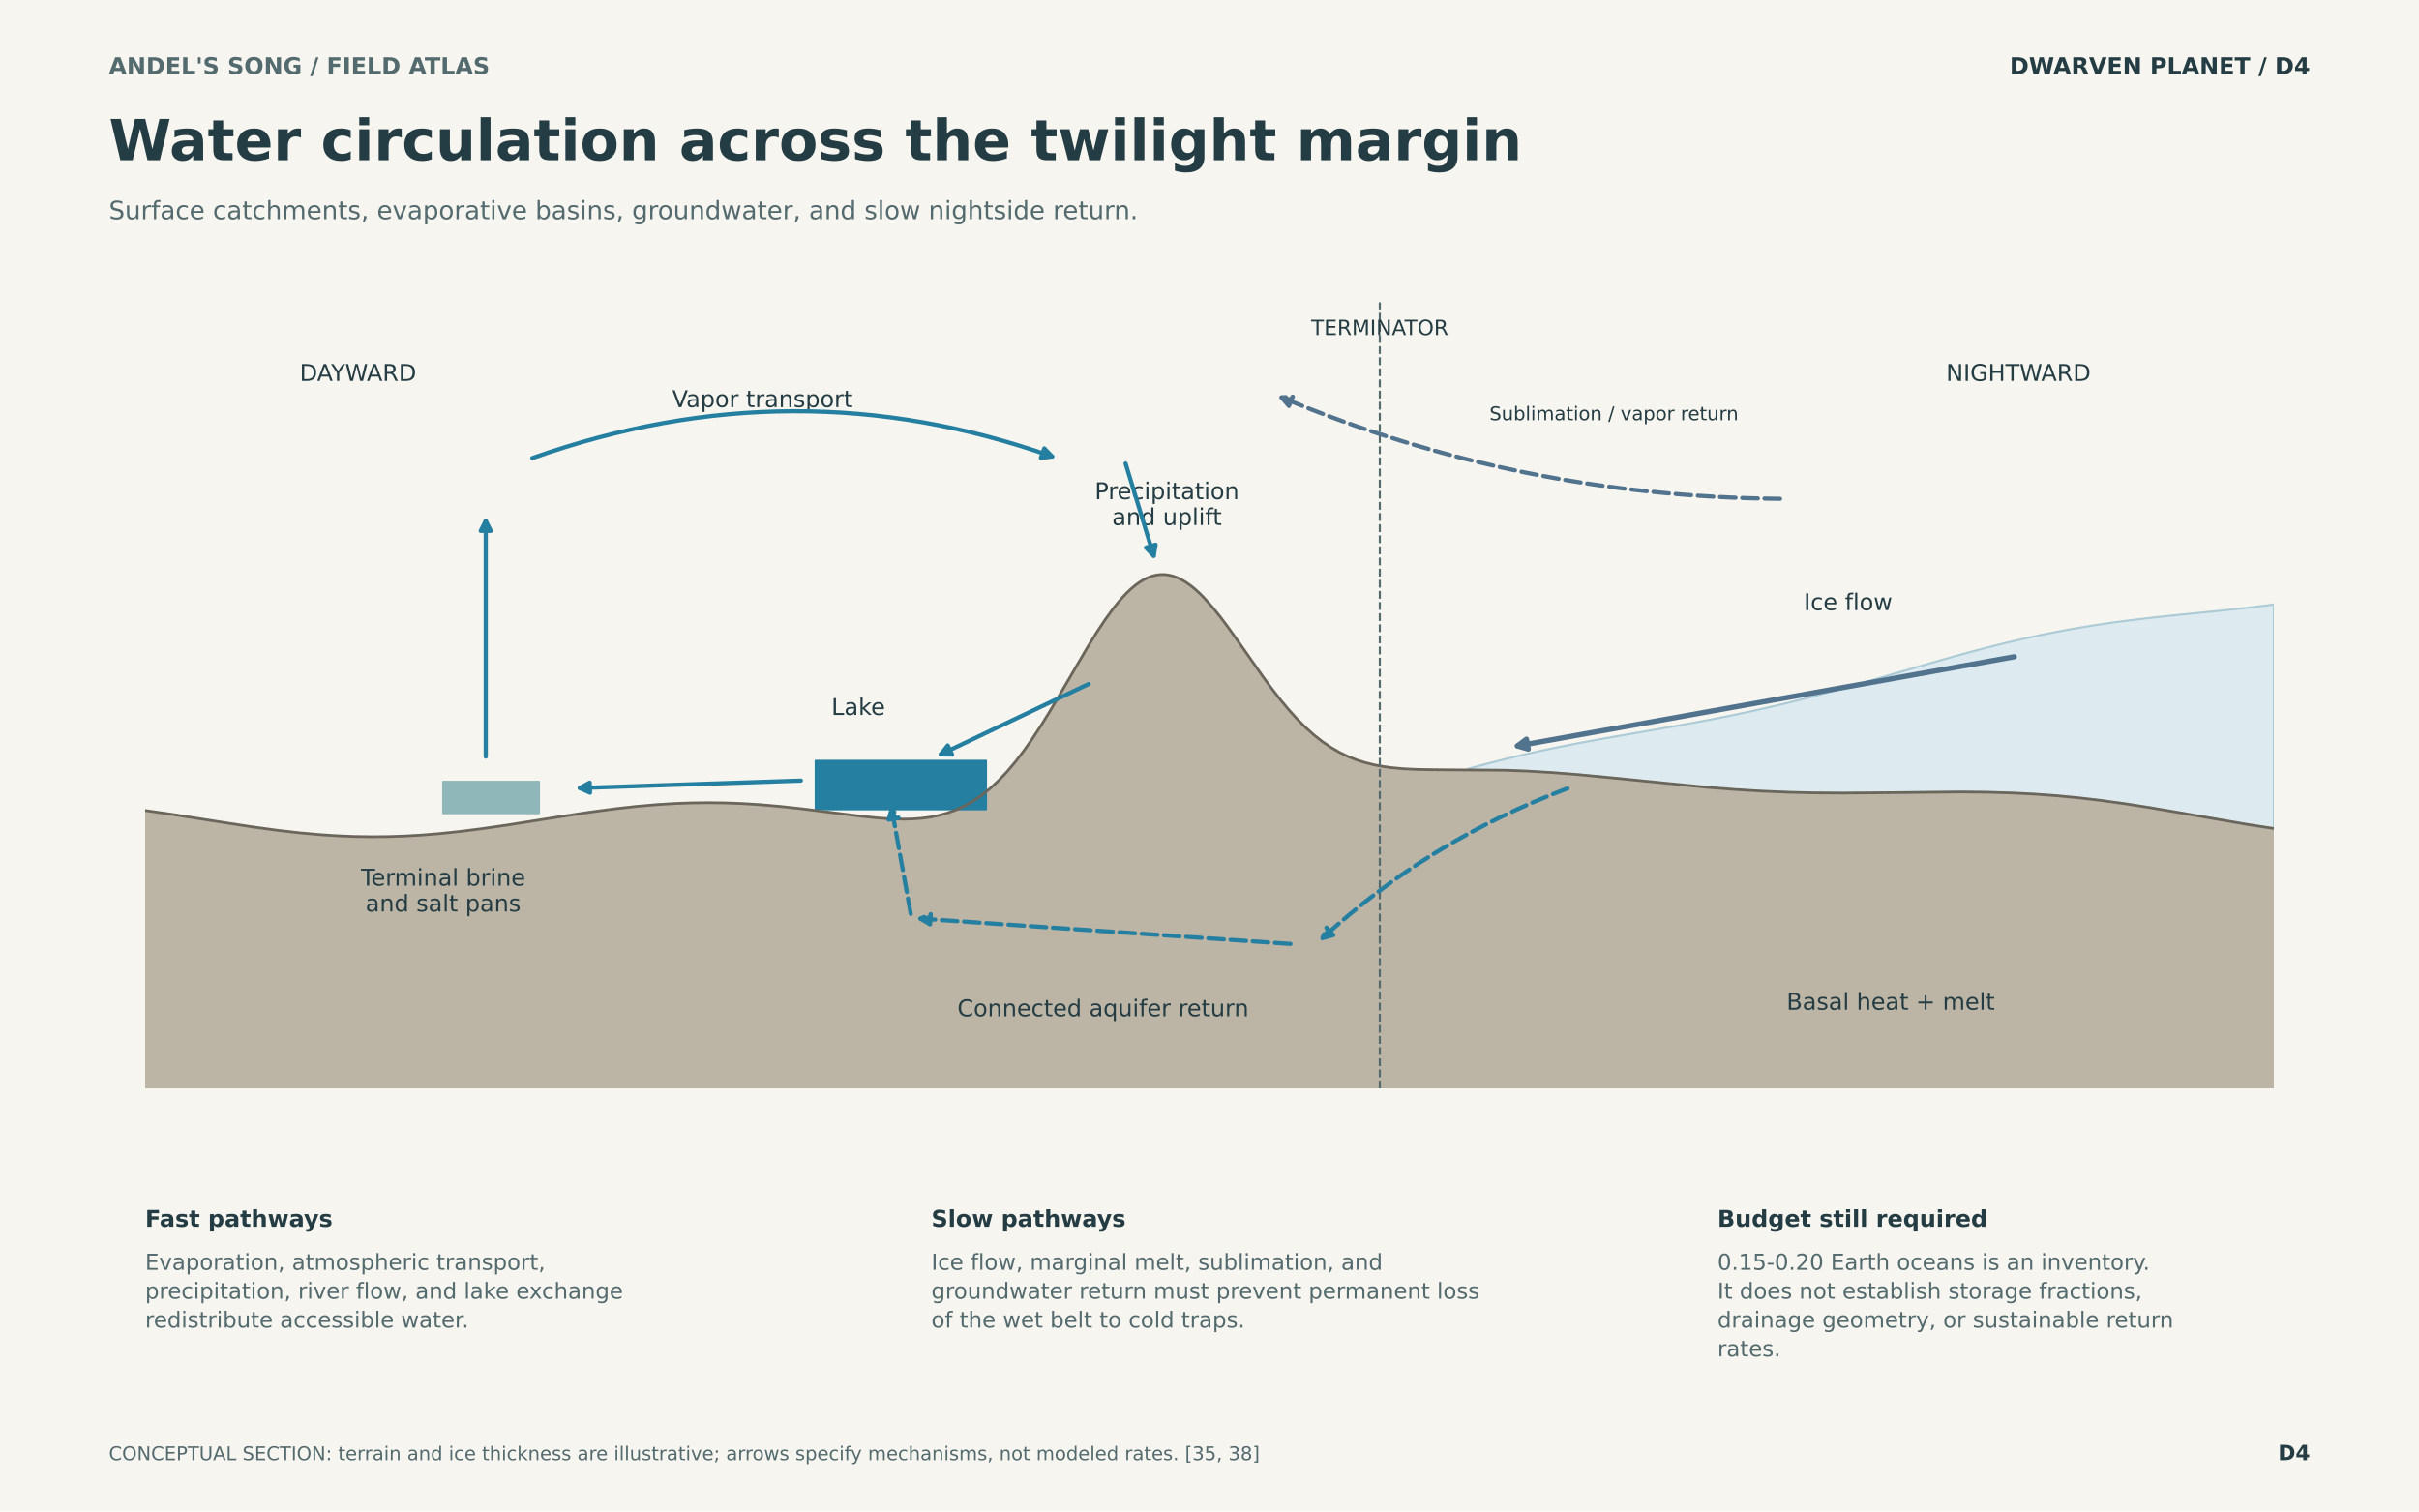
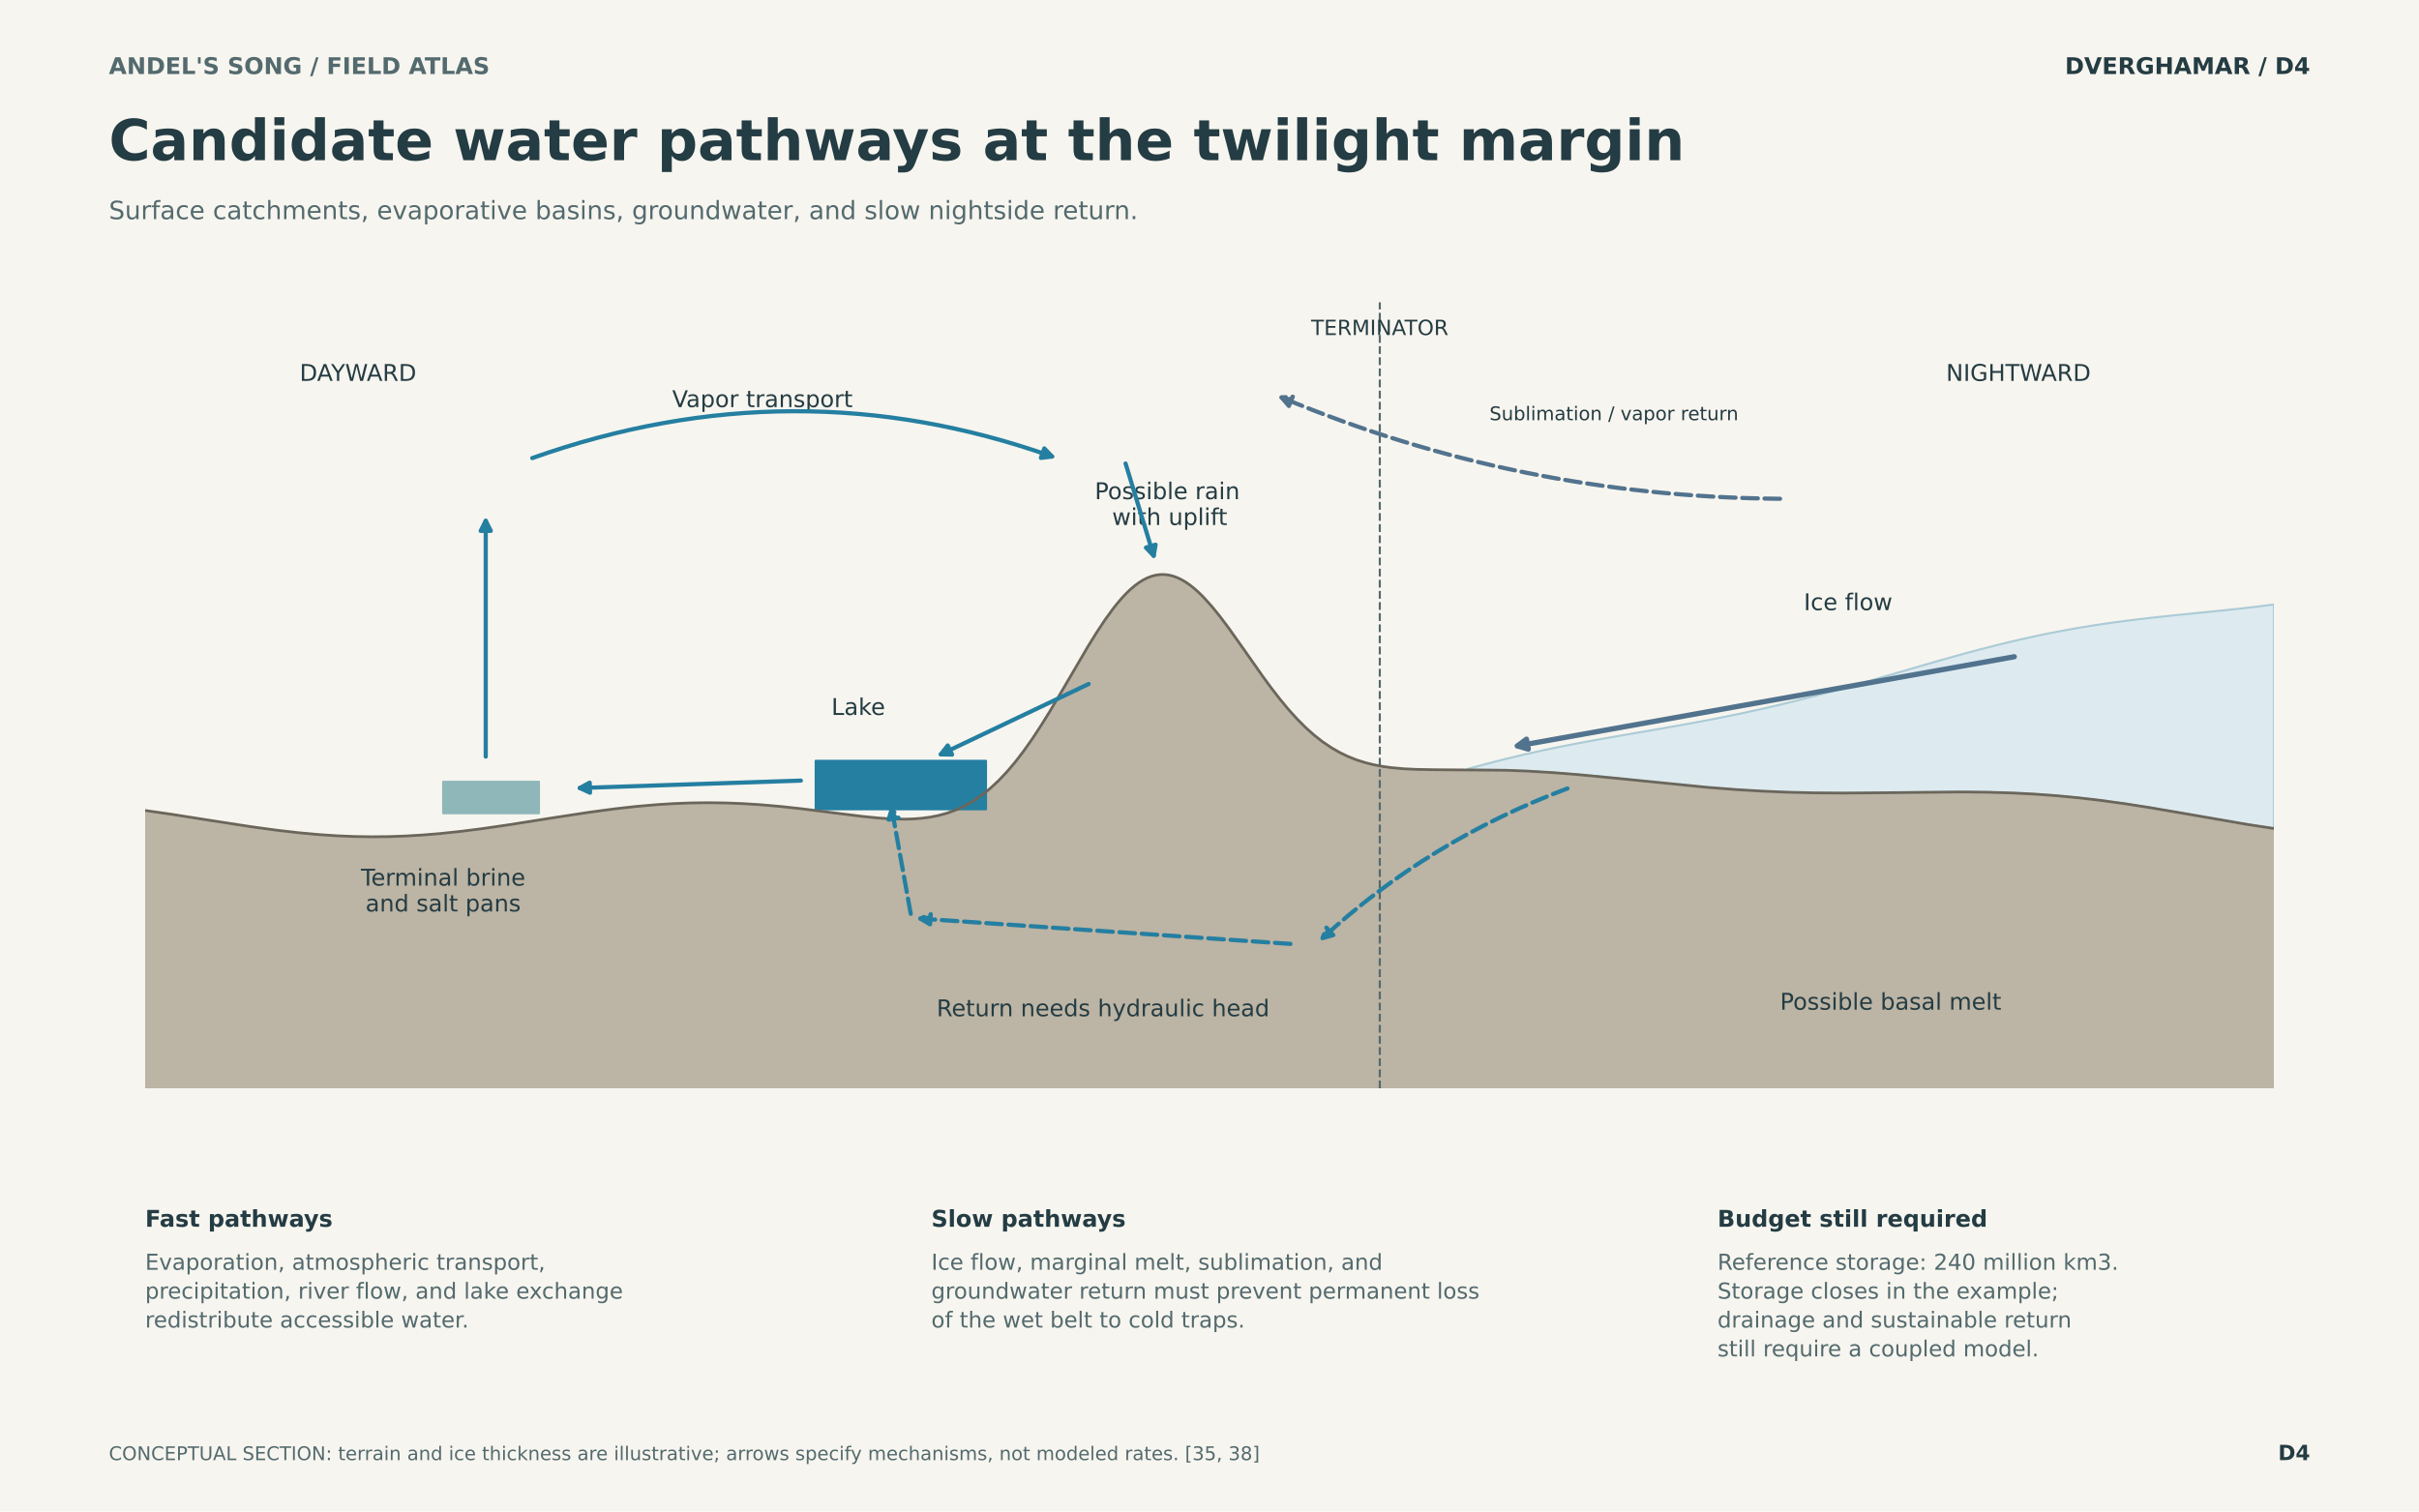
<svg xmlns="http://www.w3.org/2000/svg" xmlns:xlink="http://www.w3.org/1999/xlink" width="1152pt" height="720pt" viewBox="0 0 1152 720" version="1.1">
  <defs>
    <style type="text/css">*{stroke-linejoin: round; stroke-linecap: butt}</style>
  </defs>
  <g id="figure_1">
    <g id="patch_1">
      <path d="M 0 720  L 1152 720  L 1152 0  L 0 0  z " style="fill: #f7f5ef" />
    </g>
    <g id="axes_1">
      <g id="FillBetweenPolyCollection_1">
        <path d="M 69.12 386.067  L 69.12 518.4  L 71.152 518.4  L 73.183 518.4  L 75.215 518.4  L 77.246 518.4  L 79.278 518.4  L 81.309 518.4  L 83.341 518.4  L 85.373 518.4  L 87.404 518.4  L 89.436 518.4  L 91.467 518.4  L 93.499 518.4  L 95.531 518.4  L 97.562 518.4  L 99.594 518.4  L 101.625 518.4  L 103.657 518.4  L 105.688 518.4  L 107.72 518.4  L 109.752 518.4  L 111.783 518.4  L 113.815 518.4  L 115.846 518.4  L 117.878 518.4  L 119.91 518.4  L 121.941 518.4  L 123.973 518.4  L 126.004 518.4  L 128.036 518.4  L 130.067 518.4  L 132.099 518.4  L 134.131 518.4  L 136.162 518.4  L 138.194 518.4  L 140.225 518.4  L 142.257 518.4  L 144.289 518.4  L 146.32 518.4  L 148.352 518.4  L 150.383 518.4  L 152.415 518.4  L 154.446 518.4  L 156.478 518.4  L 158.51 518.4  L 160.541 518.4  L 162.573 518.4  L 164.604 518.4  L 166.636 518.4  L 168.668 518.4  L 170.699 518.4  L 172.731 518.4  L 174.762 518.4  L 176.794 518.4  L 178.825 518.4  L 180.857 518.4  L 182.889 518.4  L 184.92 518.4  L 186.952 518.4  L 188.983 518.4  L 191.015 518.4  L 193.047 518.4  L 195.078 518.4  L 197.11 518.4  L 199.141 518.4  L 201.173 518.4  L 203.204 518.4  L 205.236 518.4  L 207.268 518.4  L 209.299 518.4  L 211.331 518.4  L 213.362 518.4  L 215.394 518.4  L 217.426 518.4  L 219.457 518.4  L 221.489 518.4  L 223.52 518.4  L 225.552 518.4  L 227.583 518.4  L 229.615 518.4  L 231.647 518.4  L 233.678 518.4  L 235.71 518.4  L 237.741 518.4  L 239.773 518.4  L 241.805 518.4  L 243.836 518.4  L 245.868 518.4  L 247.899 518.4  L 249.931 518.4  L 251.962 518.4  L 253.994 518.4  L 256.026 518.4  L 258.057 518.4  L 260.089 518.4  L 262.12 518.4  L 264.152 518.4  L 266.184 518.4  L 268.215 518.4  L 270.247 518.4  L 272.278 518.4  L 274.31 518.4  L 276.341 518.4  L 278.373 518.4  L 280.405 518.4  L 282.436 518.4  L 284.468 518.4  L 286.499 518.4  L 288.531 518.4  L 290.563 518.4  L 292.594 518.4  L 294.626 518.4  L 296.657 518.4  L 298.689 518.4  L 300.72 518.4  L 302.752 518.4  L 304.784 518.4  L 306.815 518.4  L 308.847 518.4  L 310.878 518.4  L 312.91 518.4  L 314.942 518.4  L 316.973 518.4  L 319.005 518.4  L 321.036 518.4  L 323.068 518.4  L 325.099 518.4  L 327.131 518.4  L 329.163 518.4  L 331.194 518.4  L 333.226 518.4  L 335.257 518.4  L 337.289 518.4  L 339.321 518.4  L 341.352 518.4  L 343.384 518.4  L 345.415 518.4  L 347.447 518.4  L 349.478 518.4  L 351.51 518.4  L 353.542 518.4  L 355.573 518.4  L 357.605 518.4  L 359.636 518.4  L 361.668 518.4  L 363.7 518.4  L 365.731 518.4  L 367.763 518.4  L 369.794 518.4  L 371.826 518.4  L 373.857 518.4  L 375.889 518.4  L 377.921 518.4  L 379.952 518.4  L 381.984 518.4  L 384.015 518.4  L 386.047 518.4  L 388.079 518.4  L 390.11 518.4  L 392.142 518.4  L 394.173 518.4  L 396.205 518.4  L 398.236 518.4  L 400.268 518.4  L 402.3 518.4  L 404.331 518.4  L 406.363 518.4  L 408.394 518.4  L 410.426 518.4  L 412.458 518.4  L 414.489 518.4  L 416.521 518.4  L 418.552 518.4  L 420.584 518.4  L 422.615 518.4  L 424.647 518.4  L 426.679 518.4  L 428.71 518.4  L 430.742 518.4  L 432.773 518.4  L 434.805 518.4  L 436.837 518.4  L 438.868 518.4  L 440.9 518.4  L 442.931 518.4  L 444.963 518.4  L 446.994 518.4  L 449.026 518.4  L 451.058 518.4  L 453.089 518.4  L 455.121 518.4  L 457.152 518.4  L 459.184 518.4  L 461.216 518.4  L 463.247 518.4  L 465.279 518.4  L 467.31 518.4  L 469.342 518.4  L 471.373 518.4  L 473.405 518.4  L 475.437 518.4  L 477.468 518.4  L 479.5 518.4  L 481.531 518.4  L 483.563 518.4  L 485.595 518.4  L 487.626 518.4  L 489.658 518.4  L 491.689 518.4  L 493.721 518.4  L 495.752 518.4  L 497.784 518.4  L 499.816 518.4  L 501.847 518.4  L 503.879 518.4  L 505.91 518.4  L 507.942 518.4  L 509.974 518.4  L 512.005 518.4  L 514.037 518.4  L 516.068 518.4  L 518.1 518.4  L 520.131 518.4  L 522.163 518.4  L 524.195 518.4  L 526.226 518.4  L 528.258 518.4  L 530.289 518.4  L 532.321 518.4  L 534.353 518.4  L 536.384 518.4  L 538.416 518.4  L 540.447 518.4  L 542.479 518.4  L 544.51 518.4  L 546.542 518.4  L 548.574 518.4  L 550.605 518.4  L 552.637 518.4  L 554.668 518.4  L 556.7 518.4  L 558.732 518.4  L 560.763 518.4  L 562.795 518.4  L 564.826 518.4  L 566.858 518.4  L 568.889 518.4  L 570.921 518.4  L 572.953 518.4  L 574.984 518.4  L 577.016 518.4  L 579.047 518.4  L 581.079 518.4  L 583.111 518.4  L 585.142 518.4  L 587.174 518.4  L 589.205 518.4  L 591.237 518.4  L 593.268 518.4  L 595.3 518.4  L 597.332 518.4  L 599.363 518.4  L 601.395 518.4  L 603.426 518.4  L 605.458 518.4  L 607.49 518.4  L 609.521 518.4  L 611.553 518.4  L 613.584 518.4  L 615.616 518.4  L 617.647 518.4  L 619.679 518.4  L 621.711 518.4  L 623.742 518.4  L 625.774 518.4  L 627.805 518.4  L 629.837 518.4  L 631.869 518.4  L 633.9 518.4  L 635.932 518.4  L 637.963 518.4  L 639.995 518.4  L 642.026 518.4  L 644.058 518.4  L 646.09 518.4  L 648.121 518.4  L 650.153 518.4  L 652.184 518.4  L 654.216 518.4  L 656.248 518.4  L 658.279 518.4  L 660.311 518.4  L 662.342 518.4  L 664.374 518.4  L 666.405 518.4  L 668.437 518.4  L 670.469 518.4  L 672.5 518.4  L 674.532 518.4  L 676.563 518.4  L 678.595 518.4  L 680.627 518.4  L 682.658 518.4  L 684.69 518.4  L 686.721 518.4  L 688.753 518.4  L 690.784 518.4  L 692.816 518.4  L 694.848 518.4  L 696.879 518.4  L 698.911 518.4  L 700.942 518.4  L 702.974 518.4  L 705.006 518.4  L 707.037 518.4  L 709.069 518.4  L 711.1 518.4  L 713.132 518.4  L 715.163 518.4  L 717.195 518.4  L 719.227 518.4  L 721.258 518.4  L 723.29 518.4  L 725.321 518.4  L 727.353 518.4  L 729.385 518.4  L 731.416 518.4  L 733.448 518.4  L 735.479 518.4  L 737.511 518.4  L 739.542 518.4  L 741.574 518.4  L 743.606 518.4  L 745.637 518.4  L 747.669 518.4  L 749.7 518.4  L 751.732 518.4  L 753.764 518.4  L 755.795 518.4  L 757.827 518.4  L 759.858 518.4  L 761.89 518.4  L 763.921 518.4  L 765.953 518.4  L 767.985 518.4  L 770.016 518.4  L 772.048 518.4  L 774.079 518.4  L 776.111 518.4  L 778.143 518.4  L 780.174 518.4  L 782.206 518.4  L 784.237 518.4  L 786.269 518.4  L 788.3 518.4  L 790.332 518.4  L 792.364 518.4  L 794.395 518.4  L 796.427 518.4  L 798.458 518.4  L 800.49 518.4  L 802.522 518.4  L 804.553 518.4  L 806.585 518.4  L 808.616 518.4  L 810.648 518.4  L 812.679 518.4  L 814.711 518.4  L 816.743 518.4  L 818.774 518.4  L 820.806 518.4  L 822.837 518.4  L 824.869 518.4  L 826.901 518.4  L 828.932 518.4  L 830.964 518.4  L 832.995 518.4  L 835.027 518.4  L 837.058 518.4  L 839.09 518.4  L 841.122 518.4  L 843.153 518.4  L 845.185 518.4  L 847.216 518.4  L 849.248 518.4  L 851.28 518.4  L 853.311 518.4  L 855.343 518.4  L 857.374 518.4  L 859.406 518.4  L 861.437 518.4  L 863.469 518.4  L 865.501 518.4  L 867.532 518.4  L 869.564 518.4  L 871.595 518.4  L 873.627 518.4  L 875.659 518.4  L 877.69 518.4  L 879.722 518.4  L 881.753 518.4  L 883.785 518.4  L 885.816 518.4  L 887.848 518.4  L 889.88 518.4  L 891.911 518.4  L 893.943 518.4  L 895.974 518.4  L 898.006 518.4  L 900.038 518.4  L 902.069 518.4  L 904.101 518.4  L 906.132 518.4  L 908.164 518.4  L 910.195 518.4  L 912.227 518.4  L 914.259 518.4  L 916.29 518.4  L 918.322 518.4  L 920.353 518.4  L 922.385 518.4  L 924.417 518.4  L 926.448 518.4  L 928.48 518.4  L 930.511 518.4  L 932.543 518.4  L 934.574 518.4  L 936.606 518.4  L 938.638 518.4  L 940.669 518.4  L 942.701 518.4  L 944.732 518.4  L 946.764 518.4  L 948.796 518.4  L 950.827 518.4  L 952.859 518.4  L 954.89 518.4  L 956.922 518.4  L 958.953 518.4  L 960.985 518.4  L 963.017 518.4  L 965.048 518.4  L 967.08 518.4  L 969.111 518.4  L 971.143 518.4  L 973.175 518.4  L 975.206 518.4  L 977.238 518.4  L 979.269 518.4  L 981.301 518.4  L 983.332 518.4  L 985.364 518.4  L 987.396 518.4  L 989.427 518.4  L 991.459 518.4  L 993.49 518.4  L 995.522 518.4  L 997.554 518.4  L 999.585 518.4  L 1001.617 518.4  L 1003.648 518.4  L 1005.68 518.4  L 1007.711 518.4  L 1009.743 518.4  L 1011.775 518.4  L 1013.806 518.4  L 1015.838 518.4  L 1017.869 518.4  L 1019.901 518.4  L 1021.933 518.4  L 1023.964 518.4  L 1025.996 518.4  L 1028.027 518.4  L 1030.059 518.4  L 1032.09 518.4  L 1034.122 518.4  L 1036.154 518.4  L 1038.185 518.4  L 1040.217 518.4  L 1042.248 518.4  L 1044.28 518.4  L 1046.312 518.4  L 1048.343 518.4  L 1050.375 518.4  L 1052.406 518.4  L 1054.438 518.4  L 1056.469 518.4  L 1058.501 518.4  L 1060.533 518.4  L 1062.564 518.4  L 1064.596 518.4  L 1066.627 518.4  L 1068.659 518.4  L 1070.691 518.4  L 1072.722 518.4  L 1074.754 518.4  L 1076.785 518.4  L 1078.817 518.4  L 1080.848 518.4  L 1082.88 518.4  L 1082.88 394.64  L 1082.88 394.64  L 1080.848 394.348  L 1078.817 394.048  L 1076.785 393.741  L 1074.754 393.428  L 1072.722 393.108  L 1070.691 392.782  L 1068.659 392.451  L 1066.627 392.115  L 1064.596 391.775  L 1062.564 391.43  L 1060.533 391.082  L 1058.501 390.731  L 1056.469 390.377  L 1054.438 390.021  L 1052.406 389.663  L 1050.375 389.304  L 1048.343 388.944  L 1046.312 388.584  L 1044.28 388.224  L 1042.248 387.864  L 1040.217 387.506  L 1038.185 387.149  L 1036.154 386.794  L 1034.122 386.441  L 1032.09 386.091  L 1030.059 385.743  L 1028.027 385.4  L 1025.996 385.06  L 1023.964 384.725  L 1021.933 384.394  L 1019.901 384.069  L 1017.869 383.748  L 1015.838 383.434  L 1013.806 383.125  L 1011.775 382.822  L 1009.743 382.527  L 1007.711 382.238  L 1005.68 381.956  L 1003.648 381.681  L 1001.617 381.414  L 999.585 381.155  L 997.554 380.903  L 995.522 380.66  L 993.49 380.425  L 991.459 380.198  L 989.427 379.98  L 987.396 379.77  L 985.364 379.569  L 983.332 379.377  L 981.301 379.194  L 979.269 379.019  L 977.238 378.853  L 975.206 378.696  L 973.175 378.548  L 971.143 378.408  L 969.111 378.277  L 967.08 378.155  L 965.048 378.041  L 963.017 377.935  L 960.985 377.838  L 958.953 377.749  L 956.922 377.668  L 954.89 377.594  L 952.859 377.528  L 950.827 377.469  L 948.796 377.418  L 946.764 377.373  L 944.732 377.335  L 942.701 377.303  L 940.669 377.278  L 938.638 377.258  L 936.606 377.244  L 934.574 377.235  L 932.543 377.231  L 930.511 377.232  L 928.48 377.236  L 926.448 377.245  L 924.417 377.258  L 922.385 377.274  L 920.353 377.293  L 918.322 377.314  L 916.29 377.338  L 914.259 377.364  L 912.227 377.391  L 910.195 377.419  L 908.164 377.449  L 906.132 377.478  L 904.101 377.508  L 902.069 377.538  L 900.038 377.568  L 898.006 377.596  L 895.974 377.624  L 893.943 377.649  L 891.911 377.673  L 889.88 377.695  L 887.848 377.715  L 885.816 377.731  L 883.785 377.745  L 881.753 377.756  L 879.722 377.762  L 877.69 377.765  L 875.659 377.764  L 873.627 377.759  L 871.595 377.749  L 869.564 377.735  L 867.532 377.715  L 865.501 377.691  L 863.469 377.661  L 861.437 377.626  L 859.406 377.585  L 857.374 377.538  L 855.343 377.486  L 853.311 377.428  L 851.28 377.363  L 849.248 377.293  L 847.216 377.217  L 845.185 377.134  L 843.153 377.046  L 841.122 376.951  L 839.09 376.85  L 837.058 376.743  L 835.027 376.63  L 832.995 376.511  L 830.964 376.385  L 828.932 376.255  L 826.901 376.118  L 824.869 375.975  L 822.837 375.828  L 820.806 375.674  L 818.774 375.516  L 816.743 375.352  L 814.711 375.184  L 812.679 375.011  L 810.648 374.833  L 808.616 374.652  L 806.585 374.466  L 804.553 374.276  L 802.522 374.083  L 800.49 373.887  L 798.458 373.688  L 796.427 373.486  L 794.395 373.281  L 792.364 373.074  L 790.332 372.866  L 788.3 372.656  L 786.269 372.445  L 784.237 372.233  L 782.206 372.021  L 780.174 371.808  L 778.143 371.595  L 776.111 371.383  L 774.079 371.172  L 772.048 370.962  L 770.016 370.753  L 767.985 370.546  L 765.953 370.342  L 763.921 370.139  L 761.89 369.94  L 759.858 369.744  L 757.827 369.552  L 755.795 369.363  L 753.764 369.179  L 751.732 368.999  L 749.7 368.824  L 747.669 368.655  L 745.637 368.491  L 743.606 368.332  L 741.574 368.18  L 739.542 368.034  L 737.511 367.895  L 735.479 367.762  L 733.448 367.637  L 731.416 367.519  L 729.385 367.408  L 727.353 367.305  L 725.321 367.21  L 723.29 367.122  L 721.258 367.043  L 719.227 366.971  L 717.195 366.907  L 715.163 366.851  L 713.132 366.802  L 711.1 366.761  L 709.069 366.727  L 707.037 366.7  L 705.006 366.68  L 702.974 366.665  L 700.942 366.655  L 698.911 366.65  L 696.879 366.649  L 694.848 366.651  L 692.816 366.654  L 690.784 366.657  L 688.753 366.66  L 686.721 366.66  L 684.69 366.656  L 682.658 366.645  L 680.627 366.626  L 678.595 366.597  L 676.563 366.555  L 674.532 366.496  L 672.5 366.419  L 670.469 366.319  L 668.437 366.195  L 666.405 366.041  L 664.374 365.854  L 662.342 365.631  L 660.311 365.367  L 658.279 365.057  L 656.248 364.697  L 654.216 364.282  L 652.184 363.808  L 650.153 363.27  L 648.121 362.662  L 646.09 361.98  L 644.058 361.22  L 642.026 360.376  L 639.995 359.443  L 637.963 358.419  L 635.932 357.297  L 633.9 356.075  L 631.869 354.75  L 629.837 353.318  L 627.805 351.777  L 625.774 350.126  L 623.742 348.364  L 621.711 346.49  L 619.679 344.505  L 617.647 342.411  L 615.616 340.21  L 613.584 337.905  L 611.553 335.501  L 609.521 333.004  L 607.49 330.419  L 605.458 327.756  L 603.426 325.021  L 601.395 322.226  L 599.363 319.382  L 597.332 316.499  L 595.3 313.59  L 593.268 310.671  L 591.237 307.754  L 589.205 304.855  L 587.174 301.99  L 585.142 299.176  L 583.111 296.427  L 581.079 293.762  L 579.047 291.197  L 577.016 288.748  L 574.984 286.433  L 572.953 284.266  L 570.921 282.264  L 568.889 280.44  L 566.858 278.809  L 564.826 277.383  L 562.795 276.174  L 560.763 275.192  L 558.732 274.445  L 556.7 273.941  L 554.668 273.685  L 552.637 273.682  L 550.605 273.933  L 548.574 274.439  L 546.542 275.198  L 544.51 276.208  L 542.479 277.464  L 540.447 278.959  L 538.416 280.685  L 536.384 282.634  L 534.353 284.793  L 532.321 287.15  L 530.289 289.693  L 528.258 292.406  L 526.226 295.275  L 524.195 298.283  L 522.163 301.414  L 520.131 304.651  L 518.1 307.976  L 516.068 311.371  L 514.037 314.821  L 512.005 318.307  L 509.974 321.812  L 507.942 325.322  L 505.91 328.819  L 503.879 332.289  L 501.847 335.718  L 499.816 339.093  L 497.784 342.401  L 495.752 345.631  L 493.721 348.773  L 491.689 351.818  L 489.658 354.758  L 487.626 357.587  L 485.595 360.297  L 483.563 362.886  L 481.531 365.348  L 479.5 367.682  L 477.468 369.886  L 475.437 371.959  L 473.405 373.901  L 471.373 375.714  L 469.342 377.398  L 467.31 378.957  L 465.279 380.392  L 463.247 381.707  L 461.216 382.907  L 459.184 383.995  L 457.152 384.975  L 455.121 385.853  L 453.089 386.633  L 451.058 387.32  L 449.026 387.92  L 446.994 388.437  L 444.963 388.876  L 442.931 389.243  L 440.9 389.543  L 438.868 389.78  L 436.837 389.96  L 434.805 390.086  L 432.773 390.163  L 430.742 390.196  L 428.71 390.188  L 426.679 390.144  L 424.647 390.066  L 422.615 389.958  L 420.584 389.824  L 418.552 389.667  L 416.521 389.489  L 414.489 389.293  L 412.458 389.081  L 410.426 388.857  L 408.394 388.621  L 406.363 388.376  L 404.331 388.124  L 402.3 387.866  L 400.268 387.604  L 398.236 387.34  L 396.205 387.075  L 394.173 386.809  L 392.142 386.545  L 390.11 386.283  L 388.079 386.025  L 386.047 385.77  L 384.015 385.521  L 381.984 385.277  L 379.952 385.039  L 377.921 384.809  L 375.889 384.587  L 373.857 384.372  L 371.826 384.167  L 369.794 383.971  L 367.763 383.784  L 365.731 383.608  L 363.7 383.442  L 361.668 383.287  L 359.636 383.144  L 357.605 383.012  L 355.573 382.891  L 353.542 382.783  L 351.51 382.686  L 349.478 382.602  L 347.447 382.531  L 345.415 382.472  L 343.384 382.426  L 341.352 382.393  L 339.321 382.373  L 337.289 382.366  L 335.257 382.372  L 333.226 382.391  L 331.194 382.422  L 329.163 382.467  L 327.131 382.524  L 325.099 382.595  L 323.068 382.678  L 321.036 382.773  L 319.005 382.881  L 316.973 383.001  L 314.942 383.133  L 312.91 383.277  L 310.878 383.432  L 308.847 383.599  L 306.815 383.776  L 304.784 383.965  L 302.752 384.164  L 300.72 384.373  L 298.689 384.592  L 296.657 384.82  L 294.626 385.058  L 292.594 385.304  L 290.563 385.558  L 288.531 385.82  L 286.499 386.09  L 284.468 386.367  L 282.436 386.651  L 280.405 386.94  L 278.373 387.236  L 276.341 387.536  L 274.31 387.841  L 272.278 388.151  L 270.247 388.464  L 268.215 388.781  L 266.184 389.1  L 264.152 389.421  L 262.12 389.744  L 260.089 390.069  L 258.057 390.394  L 256.026 390.719  L 253.994 391.043  L 251.962 391.367  L 249.931 391.69  L 247.899 392.01  L 245.868 392.328  L 243.836 392.643  L 241.805 392.955  L 239.773 393.262  L 237.741 393.565  L 235.71 393.863  L 233.678 394.156  L 231.647 394.443  L 229.615 394.723  L 227.583 394.997  L 225.552 395.263  L 223.52 395.522  L 221.489 395.773  L 219.457 396.015  L 217.426 396.248  L 215.394 396.472  L 213.362 396.686  L 211.331 396.89  L 209.299 397.084  L 207.268 397.268  L 205.236 397.44  L 203.204 397.602  L 201.173 397.752  L 199.141 397.89  L 197.11 398.016  L 195.078 398.13  L 193.047 398.232  L 191.015 398.322  L 188.983 398.399  L 186.952 398.463  L 184.92 398.514  L 182.889 398.553  L 180.857 398.578  L 178.825 398.591  L 176.794 398.59  L 174.762 398.576  L 172.731 398.55  L 170.699 398.51  L 168.668 398.458  L 166.636 398.393  L 164.604 398.315  L 162.573 398.224  L 160.541 398.121  L 158.51 398.006  L 156.478 397.878  L 154.446 397.739  L 152.415 397.588  L 150.383 397.426  L 148.352 397.252  L 146.32 397.068  L 144.289 396.873  L 142.257 396.668  L 140.225 396.453  L 138.194 396.228  L 136.162 395.994  L 134.131 395.751  L 132.099 395.5  L 130.067 395.241  L 128.036 394.974  L 126.004 394.699  L 123.973 394.418  L 121.941 394.131  L 119.91 393.838  L 117.878 393.539  L 115.846 393.236  L 113.815 392.928  L 111.783 392.616  L 109.752 392.301  L 107.72 391.983  L 105.688 391.662  L 103.657 391.339  L 101.625 391.015  L 99.594 390.691  L 97.562 390.366  L 95.531 390.041  L 93.499 389.716  L 91.467 389.394  L 89.436 389.072  L 87.404 388.753  L 85.373 388.437  L 83.341 388.124  L 81.309 387.815  L 79.278 387.51  L 77.246 387.21  L 75.215 386.915  L 73.183 386.626  L 71.152 386.343  L 69.12 386.067  z " clip-path="url(#p12a91f8819)" style="fill: #bcb4a4" />
      </g>
      <g id="FillBetweenPolyCollection_2">
        <defs>
          <path id="m406d6b233e" d="M 698.911 -353.699  L 698.911 -353.35  L 700.942 -353.345  L 702.974 -353.335  L 705.006 -353.32  L 707.037 -353.3  L 709.069 -353.273  L 711.1 -353.239  L 713.132 -353.198  L 715.163 -353.149  L 717.195 -353.093  L 719.227 -353.029  L 721.258 -352.957  L 723.29 -352.878  L 725.321 -352.79  L 727.353 -352.695  L 729.385 -352.592  L 731.416 -352.481  L 733.448 -352.363  L 735.479 -352.238  L 737.511 -352.105  L 739.542 -351.966  L 741.574 -351.82  L 743.606 -351.668  L 745.637 -351.509  L 747.669 -351.345  L 749.7 -351.176  L 751.732 -351.001  L 753.764 -350.821  L 755.795 -350.637  L 757.827 -350.448  L 759.858 -350.256  L 761.89 -350.06  L 763.921 -349.861  L 765.953 -349.658  L 767.985 -349.454  L 770.016 -349.247  L 772.048 -349.038  L 774.079 -348.828  L 776.111 -348.617  L 778.143 -348.405  L 780.174 -348.192  L 782.206 -347.979  L 784.237 -347.767  L 786.269 -347.555  L 788.3 -347.344  L 790.332 -347.134  L 792.364 -346.926  L 794.395 -346.719  L 796.427 -346.514  L 798.458 -346.312  L 800.49 -346.113  L 802.522 -345.917  L 804.553 -345.724  L 806.585 -345.534  L 808.616 -345.348  L 810.648 -345.167  L 812.679 -344.989  L 814.711 -344.816  L 816.743 -344.648  L 818.774 -344.484  L 820.806 -344.326  L 822.837 -344.172  L 824.869 -344.025  L 826.901 -343.882  L 828.932 -343.745  L 830.964 -343.615  L 832.995 -343.489  L 835.027 -343.37  L 837.058 -343.257  L 839.09 -343.15  L 841.122 -343.049  L 843.153 -342.954  L 845.185 -342.866  L 847.216 -342.783  L 849.248 -342.707  L 851.28 -342.637  L 853.311 -342.572  L 855.343 -342.514  L 857.374 -342.462  L 859.406 -342.415  L 861.437 -342.374  L 863.469 -342.339  L 865.501 -342.309  L 867.532 -342.285  L 869.564 -342.265  L 871.595 -342.251  L 873.627 -342.241  L 875.659 -342.236  L 877.69 -342.235  L 879.722 -342.238  L 881.753 -342.244  L 883.785 -342.255  L 885.816 -342.269  L 887.848 -342.285  L 889.88 -342.305  L 891.911 -342.327  L 893.943 -342.351  L 895.974 -342.376  L 898.006 -342.404  L 900.038 -342.432  L 902.069 -342.462  L 904.101 -342.492  L 906.132 -342.522  L 908.164 -342.551  L 910.195 -342.581  L 912.227 -342.609  L 914.259 -342.636  L 916.29 -342.662  L 918.322 -342.686  L 920.353 -342.707  L 922.385 -342.726  L 924.417 -342.742  L 926.448 -342.755  L 928.48 -342.764  L 930.511 -342.768  L 932.543 -342.769  L 934.574 -342.765  L 936.606 -342.756  L 938.638 -342.742  L 940.669 -342.722  L 942.701 -342.697  L 944.732 -342.665  L 946.764 -342.627  L 948.796 -342.582  L 950.827 -342.531  L 952.859 -342.472  L 954.89 -342.406  L 956.922 -342.332  L 958.953 -342.251  L 960.985 -342.162  L 963.017 -342.065  L 965.048 -341.959  L 967.08 -341.845  L 969.111 -341.723  L 971.143 -341.592  L 973.175 -341.452  L 975.206 -341.304  L 977.238 -341.147  L 979.269 -340.981  L 981.301 -340.806  L 983.332 -340.623  L 985.364 -340.431  L 987.396 -340.23  L 989.427 -340.02  L 991.459 -339.802  L 993.49 -339.575  L 995.522 -339.34  L 997.554 -339.097  L 999.585 -338.845  L 1001.617 -338.586  L 1003.648 -338.319  L 1005.68 -338.044  L 1007.711 -337.762  L 1009.743 -337.473  L 1011.775 -337.178  L 1013.806 -336.875  L 1015.838 -336.566  L 1017.869 -336.252  L 1019.901 -335.931  L 1021.933 -335.606  L 1023.964 -335.275  L 1025.996 -334.94  L 1028.027 -334.6  L 1030.059 -334.257  L 1032.09 -333.909  L 1034.122 -333.559  L 1036.154 -333.206  L 1038.185 -332.851  L 1040.217 -332.494  L 1042.248 -332.136  L 1044.28 -331.776  L 1046.312 -331.416  L 1048.343 -331.056  L 1050.375 -330.696  L 1052.406 -330.337  L 1054.438 -329.979  L 1056.469 -329.623  L 1058.501 -329.269  L 1060.533 -328.918  L 1062.564 -328.57  L 1064.596 -328.225  L 1066.627 -327.885  L 1068.659 -327.549  L 1070.691 -327.218  L 1072.722 -326.892  L 1074.754 -326.572  L 1076.785 -326.259  L 1078.817 -325.952  L 1080.848 -325.652  L 1082.88 -325.36  L 1082.88 -432.064  L 1082.88 -432.064  L 1080.848 -431.793  L 1078.817 -431.53  L 1076.785 -431.275  L 1074.754 -431.025  L 1072.722 -430.783  L 1070.691 -430.545  L 1068.659 -430.314  L 1066.627 -430.087  L 1064.596 -429.865  L 1062.564 -429.647  L 1060.533 -429.432  L 1058.501 -429.221  L 1056.469 -429.012  L 1054.438 -428.805  L 1052.406 -428.6  L 1050.375 -428.396  L 1048.343 -428.194  L 1046.312 -427.991  L 1044.28 -427.788  L 1042.248 -427.585  L 1040.217 -427.381  L 1038.185 -427.175  L 1036.154 -426.968  L 1034.122 -426.758  L 1032.09 -426.545  L 1030.059 -426.33  L 1028.027 -426.11  L 1025.996 -425.887  L 1023.964 -425.66  L 1021.933 -425.428  L 1019.901 -425.191  L 1017.869 -424.949  L 1015.838 -424.7  L 1013.806 -424.446  L 1011.775 -424.186  L 1009.743 -423.919  L 1007.711 -423.646  L 1005.68 -423.365  L 1003.648 -423.077  L 1001.617 -422.781  L 999.585 -422.478  L 997.554 -422.166  L 995.522 -421.847  L 993.49 -421.519  L 991.459 -421.183  L 989.427 -420.839  L 987.396 -420.486  L 985.364 -420.124  L 983.332 -419.753  L 981.301 -419.374  L 979.269 -418.986  L 977.238 -418.589  L 975.206 -418.184  L 973.175 -417.769  L 971.143 -417.346  L 969.111 -416.914  L 967.08 -416.474  L 965.048 -416.025  L 963.017 -415.568  L 960.985 -415.102  L 958.953 -414.629  L 956.922 -414.147  L 954.89 -413.658  L 952.859 -413.162  L 950.827 -412.658  L 948.796 -412.146  L 946.764 -411.628  L 944.732 -411.104  L 942.701 -410.573  L 940.669 -410.036  L 938.638 -409.493  L 936.606 -408.944  L 934.574 -408.39  L 932.543 -407.831  L 930.511 -407.268  L 928.48 -406.7  L 926.448 -406.129  L 924.417 -405.553  L 922.385 -404.975  L 920.353 -404.393  L 918.322 -403.809  L 916.29 -403.223  L 914.259 -402.634  L 912.227 -402.044  L 910.195 -401.453  L 908.164 -400.861  L 906.132 -400.268  L 904.101 -399.676  L 902.069 -399.083  L 900.038 -398.491  L 898.006 -397.9  L 895.974 -397.31  L 893.943 -396.721  L 891.911 -396.134  L 889.88 -395.55  L 887.848 -394.968  L 885.816 -394.388  L 883.785 -393.812  L 881.753 -393.239  L 879.722 -392.669  L 877.69 -392.103  L 875.659 -391.542  L 873.627 -390.984  L 871.595 -390.431  L 869.564 -389.883  L 867.532 -389.34  L 865.501 -388.802  L 863.469 -388.269  L 861.437 -387.741  L 859.406 -387.22  L 857.374 -386.703  L 855.343 -386.193  L 853.311 -385.688  L 851.28 -385.19  L 849.248 -384.697  L 847.216 -384.211  L 845.185 -383.731  L 843.153 -383.257  L 841.122 -382.789  L 839.09 -382.327  L 837.058 -381.871  L 835.027 -381.422  L 832.995 -380.978  L 830.964 -380.541  L 828.932 -380.109  L 826.901 -379.683  L 824.869 -379.262  L 822.837 -378.848  L 820.806 -378.438  L 818.774 -378.034  L 816.743 -377.635  L 814.711 -377.24  L 812.679 -376.851  L 810.648 -376.465  L 808.616 -376.085  L 806.585 -375.708  L 804.553 -375.334  L 802.522 -374.965  L 800.49 -374.598  L 798.458 -374.235  L 796.427 -373.874  L 794.395 -373.516  L 792.364 -373.16  L 790.332 -372.805  L 788.3 -372.453  L 786.269 -372.101  L 784.237 -371.75  L 782.206 -371.4  L 780.174 -371.05  L 778.143 -370.7  L 776.111 -370.349  L 774.079 -369.998  L 772.048 -369.645  L 770.016 -369.291  L 767.985 -368.935  L 765.953 -368.577  L 763.921 -368.217  L 761.89 -367.853  L 759.858 -367.486  L 757.827 -367.116  L 755.795 -366.742  L 753.764 -366.364  L 751.732 -365.981  L 749.7 -365.593  L 747.669 -365.2  L 745.637 -364.801  L 743.606 -364.397  L 741.574 -363.986  L 739.542 -363.569  L 737.511 -363.146  L 735.479 -362.716  L 733.448 -362.278  L 731.416 -361.834  L 729.385 -361.382  L 727.353 -360.922  L 725.321 -360.455  L 723.29 -359.979  L 721.258 -359.496  L 719.227 -359.005  L 717.195 -358.506  L 715.163 -358  L 713.132 -357.486  L 711.1 -356.964  L 709.069 -356.435  L 707.037 -355.899  L 705.006 -355.357  L 702.974 -354.81  L 700.942 -354.256  L 698.911 -353.699  z " style="stroke: #accbd6" />
        </defs>
        <g clip-path="url(#p12a91f8819)">
          <use xlink:href="#m406d6b233e" x="0" y="720" style="fill: #ddebf0; stroke: #accbd6" />
        </g>
      </g>
      <g id="FillBetweenPolyCollection_3">
        <defs>
          <path id="ma35c4d9dea" d="M 211.046 -347.616  L 211.046 -332.64  L 256.666 -332.64  L 256.666 -347.616  L 256.666 -347.616  L 211.046 -347.616  z " style="stroke: #8fb7b9" />
        </defs>
        <g clip-path="url(#p12a91f8819)">
          <use xlink:href="#ma35c4d9dea" x="0" y="720" style="fill: #8fb7b9; stroke: #8fb7b9" />
        </g>
      </g>
      <g id="FillBetweenPolyCollection_4">
        <defs>
          <path id="m9fd66aa2d2" d="M 388.454 -357.6  L 388.454 -334.512  L 469.555 -334.512  L 469.555 -357.6  L 469.555 -357.6  L 388.454 -357.6  z " style="stroke: #247fa1" />
        </defs>
        <g clip-path="url(#p12a91f8819)">
          <use xlink:href="#m9fd66aa2d2" x="0" y="720" style="fill: #247fa1; stroke: #247fa1" />
        </g>
      </g>
      <g id="line2d_1">
        <path d="M 69.12 386.067  L 81.309 387.815  L 101.625 391.015  L 119.91 393.838  L 132.099 395.5  L 142.257 396.668  L 152.415 397.588  L 160.541 398.121  L 168.668 398.458  L 176.794 398.59  L 184.92 398.514  L 193.047 398.232  L 201.173 397.752  L 209.299 397.084  L 219.457 396.015  L 229.615 394.723  L 241.805 392.955  L 264.152 389.421  L 280.405 386.94  L 292.594 385.304  L 302.752 384.164  L 312.91 383.277  L 321.036 382.773  L 329.163 382.467  L 337.289 382.366  L 345.415 382.472  L 353.542 382.783  L 361.668 383.287  L 371.826 384.167  L 381.984 385.277  L 396.205 387.075  L 410.426 388.857  L 418.552 389.667  L 424.647 390.066  L 430.742 390.196  L 434.805 390.086  L 438.868 389.78  L 442.931 389.243  L 446.994 388.437  L 451.058 387.32  L 455.121 385.853  L 459.184 383.995  L 463.247 381.707  L 467.31 378.957  L 471.373 375.714  L 475.437 371.959  L 479.5 367.682  L 483.563 362.886  L 487.626 357.587  L 491.689 351.818  L 495.752 345.631  L 499.816 339.093  L 505.91 328.819  L 518.1 307.976  L 522.163 301.414  L 526.226 295.275  L 530.289 289.693  L 532.321 287.15  L 534.353 284.793  L 536.384 282.634  L 538.416 280.685  L 540.447 278.959  L 542.479 277.464  L 544.51 276.208  L 546.542 275.198  L 548.574 274.439  L 550.605 273.933  L 552.637 273.682  L 554.668 273.685  L 556.7 273.941  L 558.732 274.445  L 560.763 275.192  L 562.795 276.174  L 564.826 277.383  L 566.858 278.809  L 568.889 280.44  L 570.921 282.264  L 572.953 284.266  L 577.016 288.748  L 581.079 293.762  L 585.142 299.176  L 591.237 307.754  L 601.395 322.226  L 605.458 327.756  L 609.521 333.004  L 613.584 337.905  L 617.647 342.411  L 621.711 346.49  L 625.774 350.126  L 629.837 353.318  L 633.9 356.075  L 637.963 358.419  L 642.026 360.376  L 646.09 361.98  L 650.153 363.27  L 654.216 364.282  L 658.279 365.057  L 662.342 365.631  L 668.437 366.195  L 674.532 366.496  L 682.658 366.645  L 717.195 366.907  L 727.353 367.305  L 739.542 368.034  L 751.732 368.999  L 767.985 370.546  L 812.679 375.011  L 826.901 376.118  L 839.09 376.85  L 851.28 377.363  L 863.469 377.661  L 877.69 377.765  L 893.943 377.649  L 934.574 377.235  L 946.764 377.373  L 958.953 377.749  L 969.111 378.277  L 979.269 379.019  L 989.427 379.98  L 999.585 381.155  L 1011.775 382.822  L 1023.964 384.725  L 1040.217 387.506  L 1070.691 392.782  L 1082.88 394.64  L 1082.88 394.64  " clip-path="url(#p12a91f8819)" style="fill: none; stroke: #6b665b; stroke-width: 1.3; stroke-linecap: square" />
      </g>
      <g id="line2d_2">
        <path d="M 657.101 518.4  L 657.101 144  " clip-path="url(#p12a91f8819)" style="fill: none; stroke-dasharray: 3.7,1.6; stroke-dashoffset: 0; stroke: #536a6e" />
      </g>
      <g id="text_1">
        <text style="font-size: 10px; font-family: 'DejaVu Sans'; text-anchor: middle; fill: #243c43" x="657.101" y="159.6" transform="rotate(-0 657.1008 159.6)">TERMINATOR</text>
      </g>
      <g id="text_2">
        <text style="font-size: 11px; font-family: 'DejaVu Sans'; text-anchor: middle; fill: #243c43" x="170.496" y="181.44" transform="rotate(-0 170.496 181.44)">DAYWARD</text>
      </g>
      <g id="text_3">
        <text style="font-size: 11px; font-family: 'DejaVu Sans'; text-anchor: middle; fill: #243c43" x="961.229" y="181.44" transform="rotate(-0 961.2288 181.44)">NIGHTWARD</text>
      </g>
      <g id="text_4">
        <text style="font-size: 11px; font-family: 'DejaVu Sans'; fill: #243c43" transform="translate(171.9053 421.8424)">Terminal brine</text>
        <text style="font-size: 11px; font-family: 'DejaVu Sans'; fill: #243c43" transform="translate(174.0701 434.16)">and salt pans</text>
      </g>
      <g id="text_5">
        <text style="font-size: 11px; font-family: 'DejaVu Sans'; text-anchor: middle; fill: #243c43" x="408.73" y="340.56" transform="rotate(-0 408.7296 340.56)">Lake</text>
      </g>
      <g id="text_6">
-         <text style="font-size: 11px; font-family: 'DejaVu Sans'; fill: #243c43" transform="translate(521.3498 237.7624)">Precipitation</text>
-         <text style="font-size: 11px; font-family: 'DejaVu Sans'; fill: #243c43" transform="translate(529.5998 250.08)">and uplift</text>
+         <text style="font-size: 11px; font-family: 'DejaVu Sans'; fill: #243c43" transform="translate(521.3498 237.7624)">Possible rain</text>
+         <text style="font-size: 11px; font-family: 'DejaVu Sans'; fill: #243c43" transform="translate(529.5998 250.08)">with uplift</text>
      </g>
      <g id="text_7">
        <text style="font-size: 11px; font-family: 'DejaVu Sans'; text-anchor: middle; fill: #243c43" x="880.128" y="290.64" transform="rotate(-0 880.128 290.64)">Ice flow</text>
      </g>
      <g id="text_8">
-         <text style="font-size: 11px; font-family: 'DejaVu Sans'; text-anchor: middle; fill: #243c43" x="525.312" y="484.08" transform="rotate(-0 525.312 484.08)">Connected aquifer return</text>
+         <text style="font-size: 11px; font-family: 'DejaVu Sans'; text-anchor: middle; fill: #243c43" x="525.312" y="484.08" transform="rotate(-0 525.312 484.08)">Return needs hydraulic head</text>
      </g>
      <g id="text_9">
-         <text style="font-size: 11px; font-family: 'DejaVu Sans'; text-anchor: middle; fill: #243c43" x="900.403" y="480.96" transform="rotate(-0 900.4032 480.96)">Basal heat + melt</text>
+         <text style="font-size: 11px; font-family: 'DejaVu Sans'; text-anchor: middle; fill: #243c43" x="900.403" y="480.96" transform="rotate(-0 900.4032 480.96)">Possible basal melt</text>
      </g>
      <g id="text_10">
        <text style="font-size: 11px; font-family: 'DejaVu Sans'; text-anchor: middle; fill: #243c43" x="363.11" y="193.92" transform="rotate(-0 363.1104 193.92)">Vapor transport</text>
      </g>
      <g id="text_11">
        <text style="font-size: 9px; font-family: 'DejaVu Sans'; text-anchor: middle; fill: #243c43" x="768.614" y="200.16" transform="rotate(-0 768.6144 200.16)">Sublimation / vapor return</text>
      </g>
      <g id="patch_2">
        <path d="M 231.322 360.399  Q 231.322 303.121 231.322 248.079  " clip-path="url(#p12a91f8819)" style="fill: none; stroke: #247fa1; stroke-width: 2; stroke-linecap: round" />
        <path d="M 228.922 252.879  L 231.322 248.079  L 233.722 252.879  z " clip-path="url(#p12a91f8819)" style="fill: #247fa1; stroke: #247fa1; stroke-width: 2; stroke-linecap: round" />
      </g>
      <g id="patch_3">
        <path d="M 253.48 218.207  Q 378.316 173.934 501.045 217.459  " clip-path="url(#p12a91f8819)" style="fill: none; stroke: #247fa1; stroke-width: 2; stroke-linecap: round" />
        <path d="M 497.323 213.593  L 501.045 217.459  L 495.719 218.117  z " clip-path="url(#p12a91f8819)" style="fill: #247fa1; stroke: #247fa1; stroke-width: 2; stroke-linecap: round" />
      </g>
      <g id="patch_4">
        <path d="M 536.032 220.79  Q 543.052 243.838 549.422 264.748  " clip-path="url(#p12a91f8819)" style="fill: none; stroke: #247fa1; stroke-width: 2; stroke-linecap: round" />
        <path d="M 550.319 259.456  L 549.422 264.748  L 545.727 260.855  z " clip-path="url(#p12a91f8819)" style="fill: #247fa1; stroke: #247fa1; stroke-width: 2; stroke-linecap: round" />
      </g>
      <g id="patch_5">
        <path d="M 518.436 325.82  Q 482.226 343.057 448.036 359.332  " clip-path="url(#p12a91f8819)" style="fill: none; stroke: #247fa1; stroke-width: 2; stroke-linecap: round" />
        <path d="M 453.401 359.436  L 448.036 359.332  L 451.338 355.102  z " clip-path="url(#p12a91f8819)" style="fill: #247fa1; stroke: #247fa1; stroke-width: 2; stroke-linecap: round" />
      </g>
      <g id="patch_6">
        <path d="M 381.388 371.827  Q 327.631 373.632 276.109 375.362  " clip-path="url(#p12a91f8819)" style="fill: none; stroke: #247fa1; stroke-width: 2; stroke-linecap: round" />
        <path d="M 280.987 377.599  L 276.109 375.362  L 280.826 372.802  z " clip-path="url(#p12a91f8819)" style="fill: #247fa1; stroke: #247fa1; stroke-width: 2; stroke-linecap: round" />
      </g>
      <g id="patch_7">
        <path d="M 959.257 312.834  Q 839.577 334.32 722.648 355.312  " clip-path="url(#p12a91f8819)" style="fill: none; stroke: #52738e; stroke-width: 2.5; stroke-linecap: round" />
        <path d="M 727.796 356.826  L 722.648 355.312  L 726.948 352.102  z " clip-path="url(#p12a91f8819)" style="fill: #52738e; stroke: #52738e; stroke-width: 2.5; stroke-linecap: round" />
      </g>
      <g id="patch_8">
        <path d="M 746.462 375.58  Q 680.228 400.485 629.804 446.886  " clip-path="url(#p12a91f8819)" style="fill: none; stroke-dasharray: 7.4,3.2; stroke-dashoffset: 0; stroke: #247fa1; stroke-width: 2; stroke-linecap: round" />
        <path d="M 634.961 445.402  L 629.804 446.886  L 631.711 441.87  z " clip-path="url(#p12a91f8819)" style="fill: #247fa1; stroke-dasharray: 7.4,3.2; stroke-dashoffset: 0; stroke: #247fa1; stroke-width: 2; stroke-linecap: round" />
      </g>
      <g id="patch_9">
        <path d="M 614.554 449.623  Q 525.312 443.52 438.301 437.569  " clip-path="url(#p12a91f8819)" style="fill: none; stroke-dasharray: 7.4,3.2; stroke-dashoffset: 0; stroke: #247fa1; stroke-width: 2; stroke-linecap: round" />
        <path d="M 442.926 440.291  L 438.301 437.569  L 443.254 435.502  z " clip-path="url(#p12a91f8819)" style="fill: #247fa1; stroke-dasharray: 7.4,3.2; stroke-dashoffset: 0; stroke: #247fa1; stroke-width: 2; stroke-linecap: round" />
      </g>
      <g id="patch_10">
        <path d="M 433.718 435.309  Q 429.005 409.198 424.688 385.288  " clip-path="url(#p12a91f8819)" style="fill: none; stroke-dasharray: 7.4,3.2; stroke-dashoffset: 0; stroke: #247fa1; stroke-width: 2; stroke-linecap: round" />
        <path d="M 423.179 390.438  L 424.688 385.288  L 427.903 389.586  z " clip-path="url(#p12a91f8819)" style="fill: #247fa1; stroke-dasharray: 7.4,3.2; stroke-dashoffset: 0; stroke: #247fa1; stroke-width: 2; stroke-linecap: round" />
      </g>
      <g id="patch_11">
        <path d="M 847.718 237.587  Q 723.15 236.589 610.316 189.319  " clip-path="url(#p12a91f8819)" style="fill: none; stroke-dasharray: 7.4,3.2; stroke-dashoffset: 0; stroke: #52738e; stroke-width: 2; stroke-linecap: round" />
        <path d="M 613.816 193.387  L 610.316 189.319  L 615.671 188.96  z " clip-path="url(#p12a91f8819)" style="fill: #52738e; stroke-dasharray: 7.4,3.2; stroke-dashoffset: 0; stroke: #52738e; stroke-width: 2; stroke-linecap: round" />
      </g>
    </g>
    <g id="text_12">
      <text style="font-weight: 700; font-size: 11px; font-family: 'DejaVu Sans'; text-anchor: start; fill: #536a6e" x="51.84" y="35.28" transform="rotate(-0 51.84 35.28)">ANDEL'S SONG / FIELD ATLAS</text>
    </g>
    <g id="text_13">
-       <text style="font-weight: 700; font-size: 11px; font-family: 'DejaVu Sans'; text-anchor: end; fill: #243c43" x="1100.16" y="35.28" transform="rotate(-0 1100.16 35.28)">DWARVEN PLANET  /  D4</text>
+       <text style="font-weight: 700; font-size: 11px; font-family: 'DejaVu Sans'; text-anchor: end; fill: #243c43" x="1100.16" y="35.28" transform="rotate(-0 1100.16 35.28)">DVERGHAMAR  /  D4</text>
    </g>
    <g id="text_14">
-       <text style="font-weight: 700; font-size: 27px; font-family: 'DejaVu Sans'; text-anchor: start; fill: #243c43" x="51.84" y="76.32" transform="rotate(-0 51.84 76.32)">Water circulation across the twilight margin</text>
+       <text style="font-weight: 700; font-size: 27px; font-family: 'DejaVu Sans'; text-anchor: start; fill: #243c43" x="51.84" y="76.32" transform="rotate(-0 51.84 76.32)">Candidate water pathways at the twilight margin</text>
    </g>
    <g id="text_15">
      <text style="font-size: 12px; font-family: 'DejaVu Sans'; text-anchor: start; fill: #536a6e" x="51.84" y="104.4" transform="rotate(-0 51.84 104.4)">Surface catchments, evaporative basins, groundwater, and slow nightside return.</text>
    </g>
    <g id="text_16">
      <text style="font-size: 9px; font-family: 'DejaVu Sans'; text-anchor: start; fill: #536a6e" x="51.84" y="695.52" transform="rotate(-0 51.84 695.52)">CONCEPTUAL SECTION: terrain and ice thickness are illustrative; arrows specify mechanisms, not modeled rates. [35, 38]</text>
    </g>
    <g id="text_17">
      <text style="font-weight: 700; font-size: 10px; font-family: 'DejaVu Sans'; text-anchor: end; fill: #243c43" x="1100.16" y="695.52" transform="rotate(-0 1100.16 695.52)">D4</text>
    </g>
    <g id="text_18">
      <text style="font-weight: 700; font-size: 11px; font-family: 'DejaVu Sans'; text-anchor: start; fill: #243c43" x="69.12" y="584.358" transform="rotate(-0 69.12 584.3583)">Fast pathways</text>
    </g>
    <g id="text_19">
      <text style="font-size: 10.5px; font-family: 'DejaVu Sans'; fill: #536a6e" transform="translate(69.12 604.8584)">Evaporation, atmospheric transport,</text>
      <text style="font-size: 10.5px; font-family: 'DejaVu Sans'; fill: #536a6e" transform="translate(69.12 618.6107)">precipitation, river flow, and lake exchange</text>
      <text style="font-size: 10.5px; font-family: 'DejaVu Sans'; fill: #536a6e" transform="translate(69.12 632.3629)">redistribute accessible water.</text>
    </g>
    <g id="text_20">
      <text style="font-weight: 700; font-size: 11px; font-family: 'DejaVu Sans'; text-anchor: start; fill: #243c43" x="443.52" y="584.358" transform="rotate(-0 443.52 584.3583)">Slow pathways</text>
    </g>
    <g id="text_21">
      <text style="font-size: 10.5px; font-family: 'DejaVu Sans'; fill: #536a6e" transform="translate(443.52 604.8584)">Ice flow, marginal melt, sublimation, and</text>
      <text style="font-size: 10.5px; font-family: 'DejaVu Sans'; fill: #536a6e" transform="translate(443.52 618.6107)">groundwater return must prevent permanent loss</text>
      <text style="font-size: 10.5px; font-family: 'DejaVu Sans'; fill: #536a6e" transform="translate(443.52 632.3629)">of the wet belt to cold traps.</text>
    </g>
    <g id="text_22">
      <text style="font-weight: 700; font-size: 11px; font-family: 'DejaVu Sans'; text-anchor: start; fill: #243c43" x="817.92" y="584.358" transform="rotate(-0 817.92 584.3583)">Budget still required</text>
    </g>
    <g id="text_23">
-       <text style="font-size: 10.5px; font-family: 'DejaVu Sans'; fill: #536a6e" transform="translate(817.92 604.8584)">0.15-0.20 Earth oceans is an inventory.</text>
-       <text style="font-size: 10.5px; font-family: 'DejaVu Sans'; fill: #536a6e" transform="translate(817.92 618.6107)">It does not establish storage fractions,</text>
-       <text style="font-size: 10.5px; font-family: 'DejaVu Sans'; fill: #536a6e" transform="translate(817.92 632.3629)">drainage geometry, or sustainable return</text>
-       <text style="font-size: 10.5px; font-family: 'DejaVu Sans'; fill: #536a6e" transform="translate(817.92 646.1152)">rates.</text>
+       <text style="font-size: 10.5px; font-family: 'DejaVu Sans'; fill: #536a6e" transform="translate(817.92 604.8584)">Reference storage: 240 million km3.</text>
+       <text style="font-size: 10.5px; font-family: 'DejaVu Sans'; fill: #536a6e" transform="translate(817.92 618.6107)">Storage closes in the example;</text>
+       <text style="font-size: 10.5px; font-family: 'DejaVu Sans'; fill: #536a6e" transform="translate(817.92 632.3629)">drainage and sustainable return</text>
+       <text style="font-size: 10.5px; font-family: 'DejaVu Sans'; fill: #536a6e" transform="translate(817.92 646.1152)">still require a coupled model.</text>
    </g>
  </g>
  <defs>
    <clipPath id="p12a91f8819">
      <rect x="69.12" y="144" width="1013.76" height="374.4" />
    </clipPath>
  </defs>
</svg>
